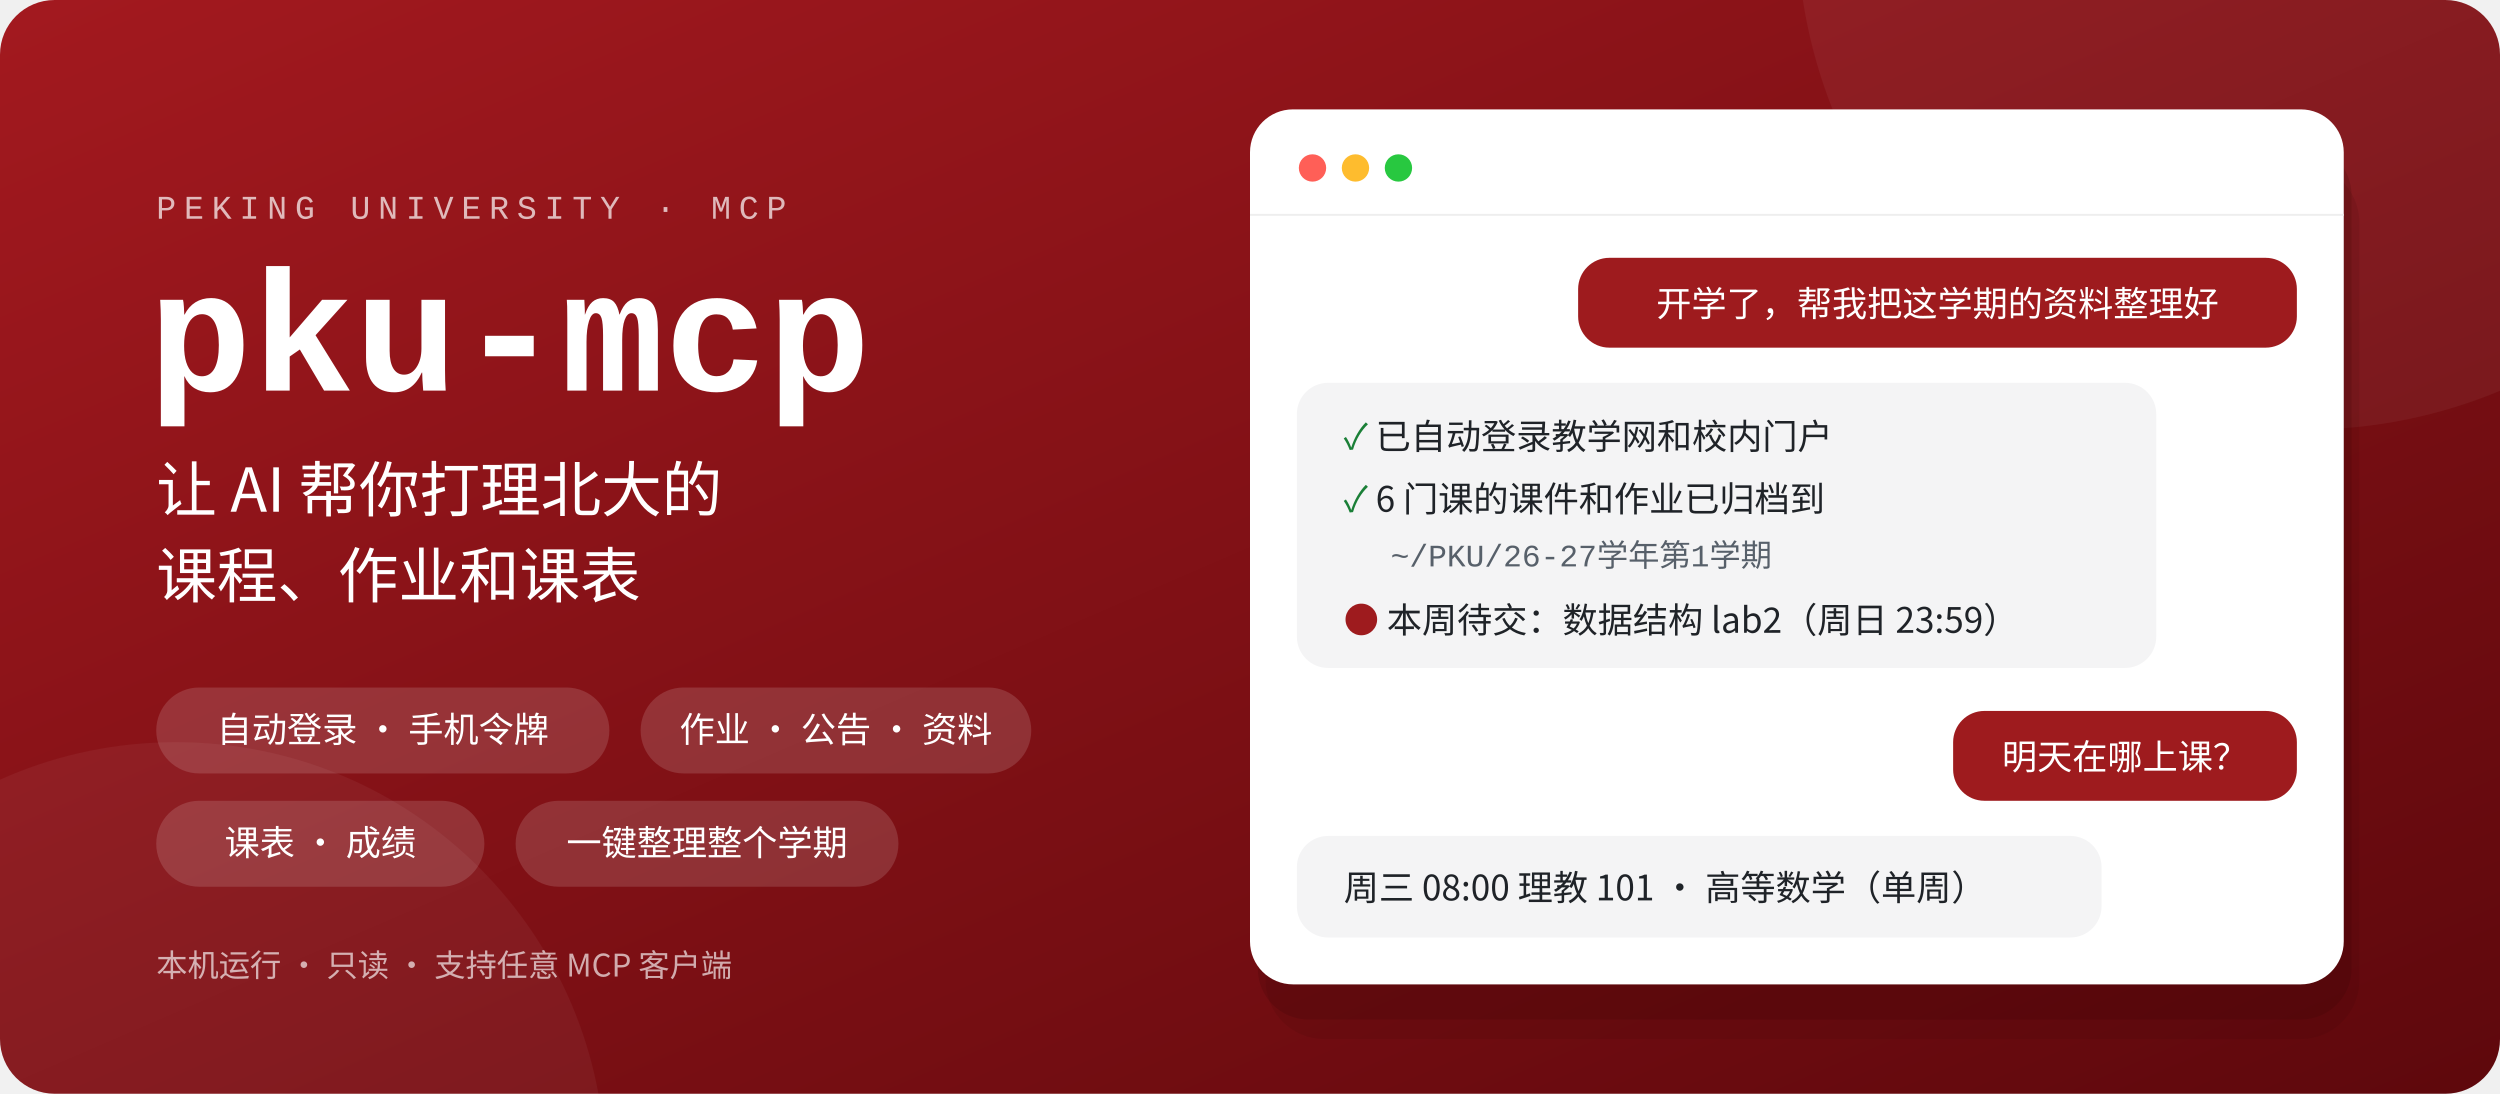
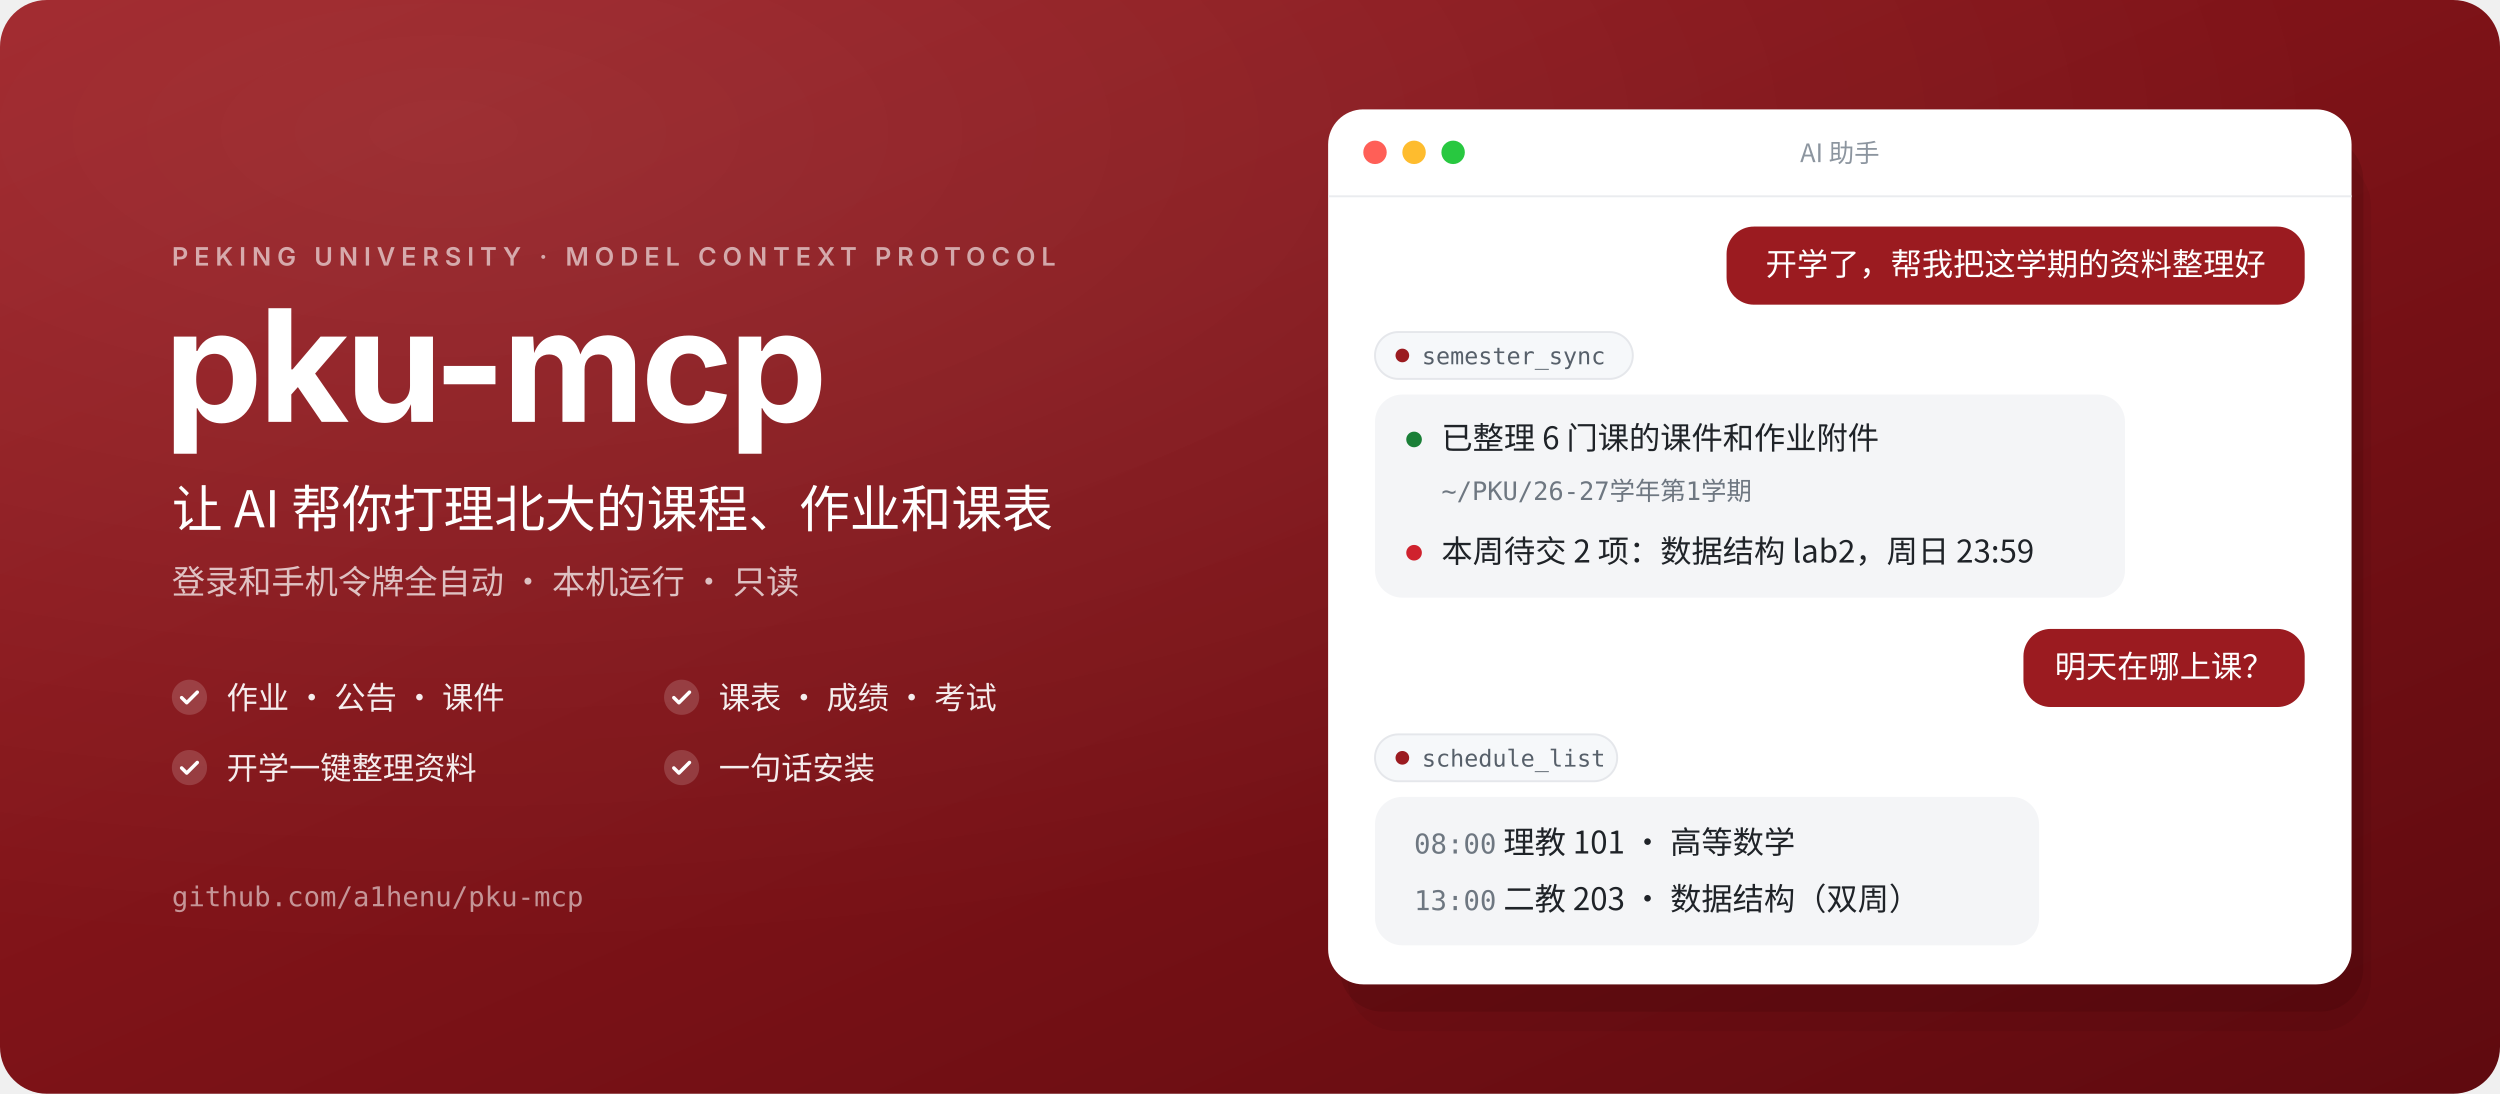
<svg xmlns="http://www.w3.org/2000/svg" viewBox="0 0 1280 560" width="1280" height="560" role="img" aria-label="pku-mcp：让 AI 帮你打理北大的课程、作业和课表">
  <defs>
    <linearGradient id="bg" x1="0" y1="0" x2="1" y2="1">
-       <stop offset="0" stop-color="#A3191F" />
-       <stop offset="1" stop-color="#5E080C" />
+       <stop offset="0" stop-color="#9B1B20" />
+       <stop offset="1" stop-color="#5F0A0F" />
    </linearGradient>
+     <radialGradient id="glow" cx="0.18" cy="0.12" r="0.75">
+       <stop offset="0" stop-color="#fff" stop-opacity="0.10" />
+       <stop offset="1" stop-color="#fff" stop-opacity="0" />
+     </radialGradient>
    <style>
+       .display { font-family: "SF Pro Display", "Inter", "Segoe UI", "Helvetica Neue", Arial, sans-serif; }
      .sans { font-family: "PingFang SC", "Hiragino Sans GB", "Microsoft YaHei", "Noto Sans CJK SC", "Source Han Sans SC", sans-serif; }
-       .mono { font-family: "SF Mono", Menlo, Consolas, "Liberation Mono", monospace; }
+       .mono { font-family: "SF Mono", "JetBrains Mono", Menlo, Consolas, monospace; }
    </style>
  </defs>
-   <rect width="1280" height="560" rx="28" fill="url(#bg)" />
-   <circle cx="1180" cy="-40" r="260" fill="#fff" opacity="0.05" />
-   <circle cx="90" cy="600" r="220" fill="#fff" opacity="0.05" />
-   <text x="80" y="112" class="mono" font-size="17" letter-spacing="4" fill="#fff" opacity="0.7">PEKING UNIVERSITY · MCP</text>
-   <text x="76" y="200" class="mono" font-size="88" font-weight="700" fill="#fff">pku-mcp</text>
-   <text x="80" y="262" class="sans" font-size="31" fill="#fff">让 AI 帮你打理北大的</text>
-   <text x="80" y="306" class="sans" font-size="31" fill="#fff">课程、作业和课表</text>
-   <g class="sans" font-size="18" fill="#fff">
-     <rect x="80" y="352" width="232" height="44" rx="22" fill="#fff" fill-opacity="0.14" />
-     <text x="196" y="380" text-anchor="middle">自动登录 · 手机令牌</text>
-     <rect x="328" y="352" width="200" height="44" rx="22" fill="#fff" fill-opacity="0.14" />
-     <text x="428" y="380" text-anchor="middle">作业 · 公告 · 资料</text>
-     <rect x="80" y="410" width="168" height="44" rx="22" fill="#fff" fill-opacity="0.14" />
-     <text x="164" y="438" text-anchor="middle">课表 · 成绩</text>
-     <rect x="264" y="410" width="196" height="44" rx="22" fill="#fff" fill-opacity="0.14" />
-     <text x="362" y="438" text-anchor="middle">一键整理整个学期</text>
+   <rect width="1280" height="560" rx="24" fill="url(#bg)" />
+   <rect width="1280" height="560" rx="24" fill="url(#glow)" />
+   <text x="88" y="136" class="display" font-size="13" font-weight="600" letter-spacing="3" fill="#fff" fill-opacity="0.6">PEKING UNIVERSITY · MODEL CONTEXT PROTOCOL</text>
+   <text x="84" y="216" class="display" font-size="80" font-weight="700" letter-spacing="-2" fill="#fff">pku-mcp</text>
+   <text x="88" y="270" class="sans" font-size="26" font-weight="500" fill="#fff">让 AI 帮你打理北大的课程、作业和课表</text>
+   <text x="88" y="304" class="sans" font-size="17" fill="#fff" fill-opacity="0.72">登录和手机令牌全自动 · 本机运行 · 只读</text>
+   <g class="sans" font-size="16" fill="#fff" fill-opacity="0.92">
+     <g transform="translate(88 348)">
+       <circle cx="9" cy="9" r="9" fill="#fff" fill-opacity="0.16" />
+       <path d="M5 9.2l2.6 2.6L13 6.4" fill="none" stroke="#fff" stroke-width="1.8" stroke-linecap="round" stroke-linejoin="round" />
+       <text x="28" y="15">作业 · 公告 · 课件</text>
+     </g>
+     <g transform="translate(340 348)">
+       <circle cx="9" cy="9" r="9" fill="#fff" fill-opacity="0.16" />
+       <path d="M5 9.2l2.6 2.6L13 6.4" fill="none" stroke="#fff" stroke-width="1.8" stroke-linecap="round" stroke-linejoin="round" />
+       <text x="28" y="15">课表 · 成绩 · 考试</text>
+     </g>
+     <g transform="translate(88 384)">
+       <circle cx="9" cy="9" r="9" fill="#fff" fill-opacity="0.16" />
+       <path d="M5 9.2l2.6 2.6L13 6.4" fill="none" stroke="#fff" stroke-width="1.8" stroke-linecap="round" stroke-linejoin="round" />
+       <text x="28" y="15">开学一键整理资料</text>
+     </g>
+     <g transform="translate(340 384)">
+       <circle cx="9" cy="9" r="9" fill="#fff" fill-opacity="0.16" />
+       <path d="M5 9.2l2.6 2.6L13 6.4" fill="none" stroke="#fff" stroke-width="1.8" stroke-linecap="round" stroke-linejoin="round" />
+       <text x="28" y="15">一句话安装</text>
+     </g>
  </g>
-   <text x="80" y="500" class="sans" font-size="16" fill="#fff" opacity="0.65">本机运行 · 只读 · 支持任意 MCP 客户端</text>
-   <rect x="644" y="74" width="560" height="448" rx="26" fill="#2A0003" opacity="0.16" />
-   <rect x="648" y="84" width="560" height="448" rx="30" fill="#2A0003" opacity="0.10" />
-   <rect x="640" y="56" width="560" height="448" rx="22" fill="#fff" />
-   <circle cx="672" cy="86" r="7" fill="#FF5F57" />
-   <circle cx="694" cy="86" r="7" fill="#FEBC2E" />
-   <circle cx="716" cy="86" r="7" fill="#28C840" />
-   <line x1="640" y1="110" x2="1200" y2="110" stroke="#EEE" />
-   <g class="sans" font-size="18">
-     <rect x="808" y="132" width="368" height="46" rx="16" fill="#9E1B1E" />
-     <text x="992" y="162" text-anchor="middle" fill="#fff">开学了，帮我把这学期的资料整理好</text>
-     <rect x="664" y="196" width="440" height="146" rx="16" fill="#F4F4F5" />
-     <text x="688" y="230" fill="#1F2328">
-       <tspan fill="#1A7F37">✓</tspan> 已自动登录教学网和校内门户</text>
-     <text x="688" y="262" fill="#1F2328">
-       <tspan fill="#1A7F37">✓</tspan> 6 门课的课件和作业已归档到</text>
-     <text x="712" y="290" class="mono" font-size="16" fill="#57606A">~/PKU/26-27学年第1学期</text>
-     <text x="688" y="324" fill="#1F2328">
-       <tspan fill="#9E1B1E">●</tspan> 本周待交：数据结构 lab2（周日 23:59）</text>
-     <rect x="1000" y="364" width="176" height="46" rx="16" fill="#9E1B1E" />
-     <text x="1088" y="394" text-anchor="middle" fill="#fff">明天在哪上课？</text>
-     <rect x="664" y="428" width="412" height="52" rx="16" fill="#F4F4F5" />
-     <text x="688" y="461" fill="#1F2328">周三 08:00 理教 101 · 高等数学（单周）</text>
+   <text x="88" y="464" class="mono" font-size="14" fill="#fff" fill-opacity="0.55">github.com/a1henu/pku-mcp</text>
+   <rect x="686" y="70" width="524" height="448" rx="22" fill="#2A0306" fill-opacity="0.14" />
+   <rect x="690" y="80" width="524" height="448" rx="26" fill="#2A0306" fill-opacity="0.07" />
+   <rect x="680" y="56" width="524" height="448" rx="18" fill="#fff" />
+   <circle cx="704" cy="78" r="6" fill="#FF5F57" />
+   <circle cx="724" cy="78" r="6" fill="#FEBC2E" />
+   <circle cx="744" cy="78" r="6" fill="#28C840" />
+   <text x="942" y="83" text-anchor="middle" class="sans" font-size="13" fill="#8C959F">AI 助手</text>
+   <line x1="680" y1="100.5" x2="1204" y2="100.5" stroke="#EAECEF" />
+   <g class="sans" font-size="16">
+     <rect x="884" y="116" width="296" height="40" rx="14" fill="#9B1B20" />
+     <text x="1032" y="141" text-anchor="middle" fill="#fff">开学了，帮我把这学期的资料整理好</text>
+     <rect x="704" y="170" width="132" height="24" rx="12" fill="#F6F8FA" stroke="#E5E7EB" />
+     <circle cx="718" cy="182" r="3.5" fill="#9B1B20" />
+     <text x="728" y="186.5" class="mono" font-size="12" fill="#57606A">semester_sync</text>
+     <rect x="704" y="202" width="384" height="104" rx="14" fill="#F4F5F7" />
+     <circle cx="724" cy="225" r="4" fill="#1A7F37" />
+     <text x="738" y="230" fill="#1F2328">已整理 6 门课的课件和作业附件</text>
+     <text x="738" y="256" class="mono" font-size="13" fill="#6E7781">~/PKU/26-27学年第1学期</text>
+     <circle cx="724" cy="283" r="4" fill="#CF222E" />
+     <text x="738" y="288" fill="#1F2328">本周待交 2 项：数据结构 lab2，周日 23:59</text>
+     <rect x="1036" y="322" width="144" height="40" rx="14" fill="#9B1B20" />
+     <text x="1108" y="347" text-anchor="middle" fill="#fff">明天在哪上课？</text>
+     <rect x="704" y="376" width="124" height="24" rx="12" fill="#F6F8FA" stroke="#E5E7EB" />
+     <circle cx="718" cy="388" r="3.5" fill="#9B1B20" />
+     <text x="728" y="392.5" class="mono" font-size="12" fill="#57606A">schedule_list</text>
+     <rect x="704" y="408" width="340" height="76" rx="14" fill="#F4F5F7" />
+     <text x="724" y="437" fill="#1F2328">
+       <tspan class="mono" font-size="14" fill="#6E7781">08:00</tspan>  理教 101 · 高等数学</text>
+     <text x="724" y="466" fill="#1F2328">
+       <tspan class="mono" font-size="14" fill="#6E7781">13:00</tspan>  二教 203 · 数据结构（双周）</text>
  </g>
</svg>
